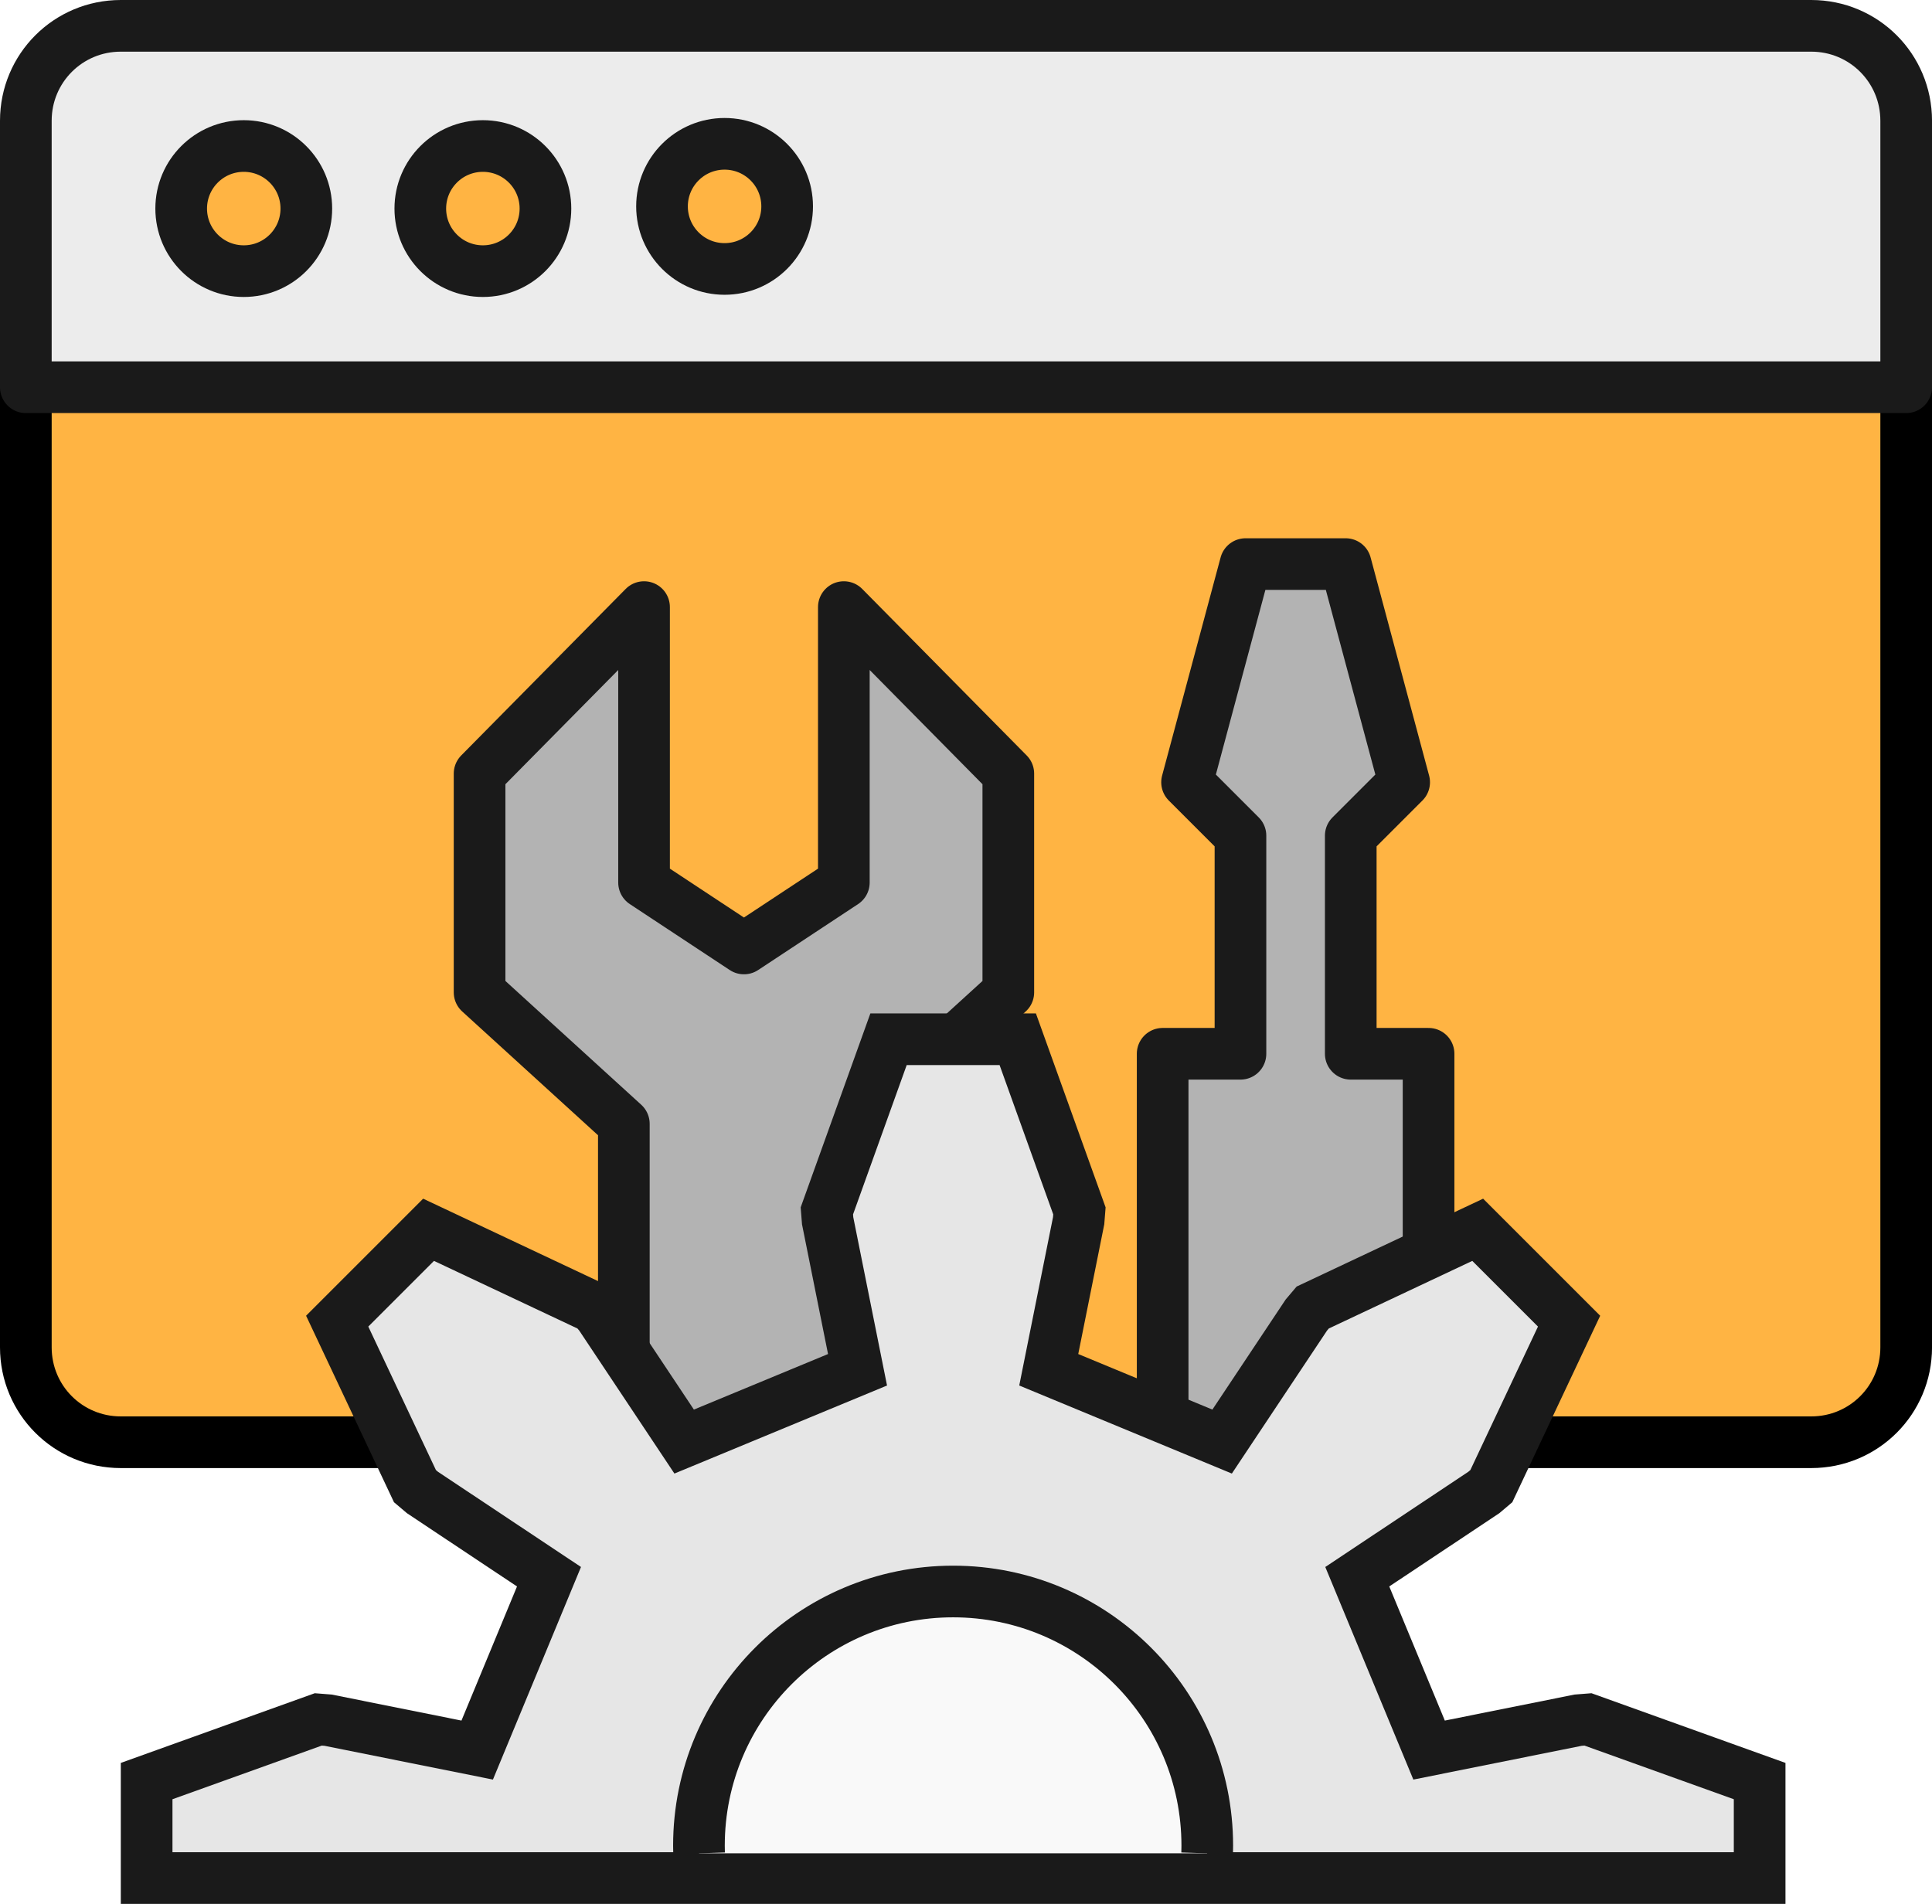
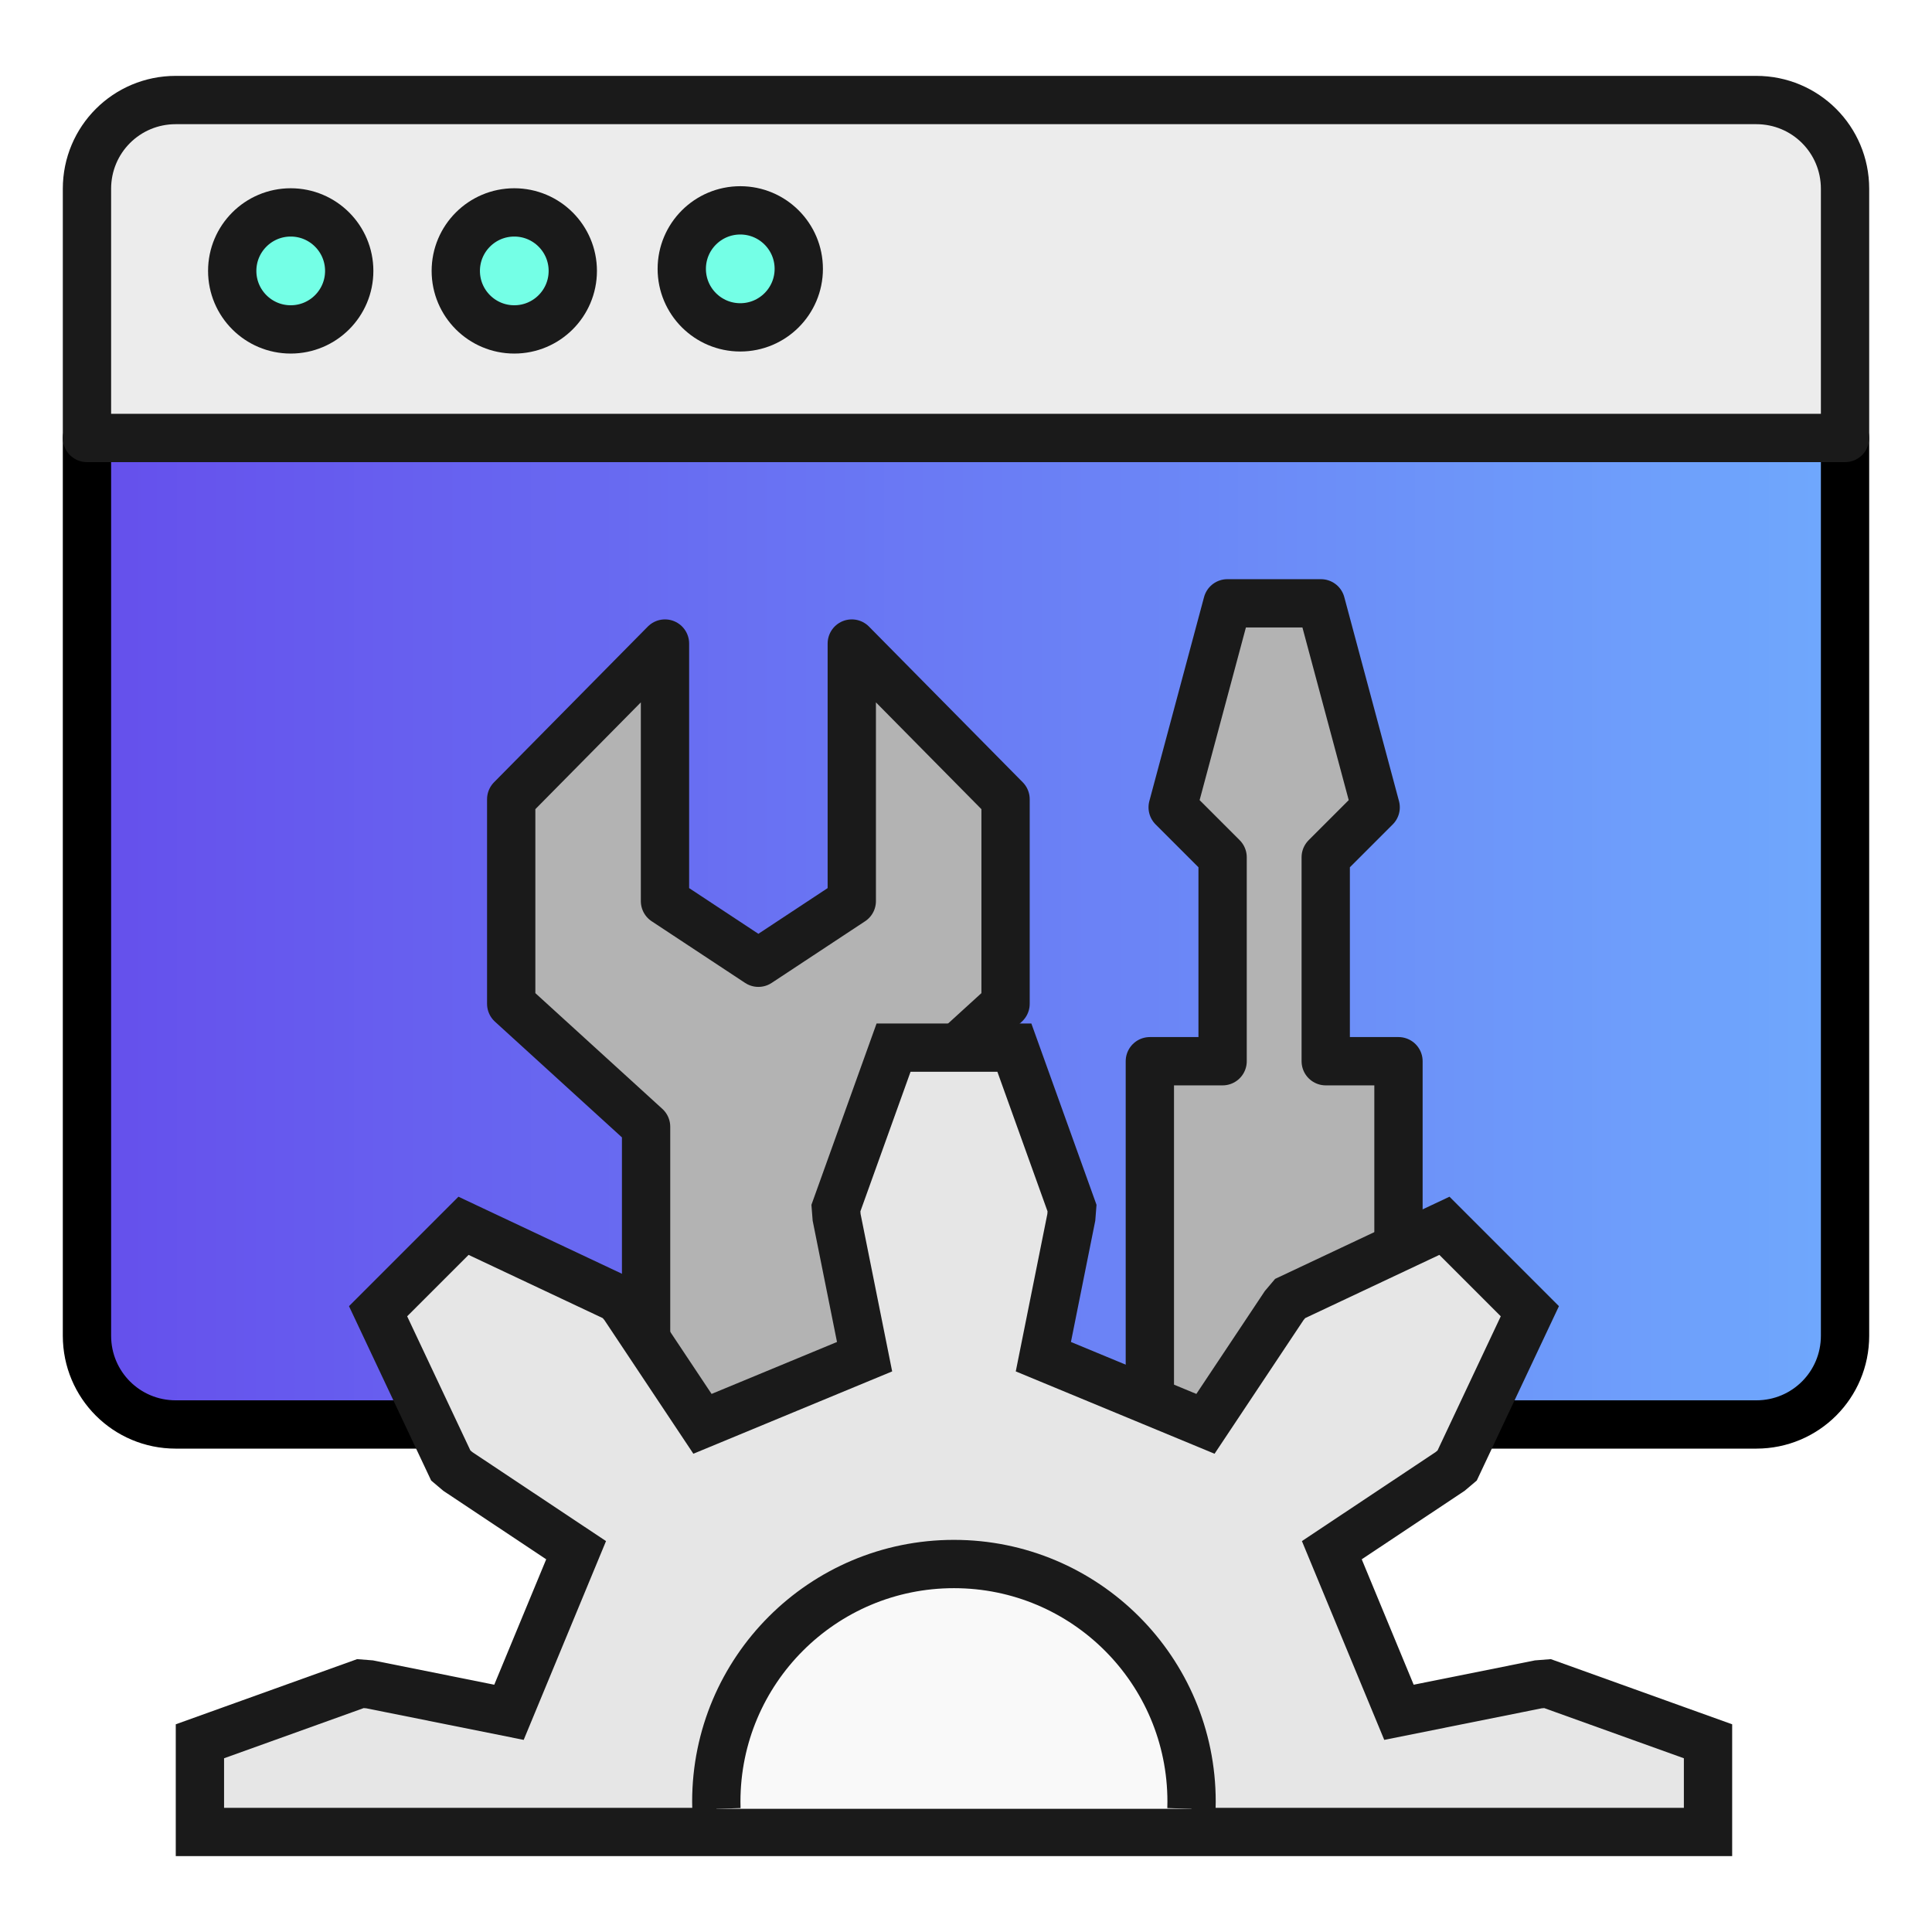
- <svg xmlns="http://www.w3.org/2000/svg" width="29.919mm" height="29.487mm" viewBox="0 0 29.919 29.487" version="1.1" id="svg2087">
-   <defs id="defs2081" />
-   <g id="layer1" transform="translate(-37.07516,-97.73867)">
-     <path style="opacity:1;fill:#ffb443;fill-opacity:1;stroke:#000000;stroke-width:3.024;stroke-linecap:round;stroke-linejoin:round;stroke-miterlimit:4;stroke-dasharray:none;stroke-dashoffset:0;stroke-opacity:1" d="M 111.569 22.667 L 111.569 78.867 C 111.569 81.945 109.091 84.422 106.013 84.422 L 7.068 84.422 C 3.99 84.422 1.512 81.945 1.512 78.867 L 1.512 22.667 " id="rect924" transform="matrix(0.2645833,0,0,0.2645833,37.07516,97.73867)" />
-     <path style="opacity:1;fill:#ececec;fill-opacity:1;stroke:#1a1a1a;stroke-width:3.024;stroke-linecap:round;stroke-linejoin:round;stroke-miterlimit:4;stroke-dasharray:none;stroke-dashoffset:0;stroke-opacity:1" d="M 1.512,22.667 V 7.068 c 0,-3.078 2.478,-5.556 5.556,-5.556 v 0 H 106.013 c 3.078,0 5.556,2.478 5.556,5.556 V 22.667 Z" id="path2697" transform="matrix(0.2645833,0,0,0.2645833,37.07516,97.73867)" />
-     <circle style="opacity:1;fill:#ffb443;fill-opacity:1;stroke:#1a1a1a;stroke-width:0.8;stroke-linecap:round;stroke-linejoin:round;stroke-miterlimit:4;stroke-dasharray:none;stroke-dashoffset:0;stroke-opacity:1" id="path928" cx="40.85" cy="100.969" r="0.969" />
-     <circle style="opacity:1;fill:#ffb443;fill-opacity:1;stroke:#1a1a1a;stroke-width:0.8;stroke-linecap:round;stroke-linejoin:round;stroke-miterlimit:4;stroke-dasharray:none;stroke-dashoffset:0;stroke-opacity:1" id="path928-7" cx="44.553" cy="100.969" r="0.969" />
-     <circle style="opacity:1;fill:#ffb443;fill-opacity:1;stroke:#1a1a1a;stroke-width:0.8;stroke-linecap:round;stroke-linejoin:round;stroke-miterlimit:4;stroke-dasharray:none;stroke-dashoffset:0;stroke-opacity:1" id="path928-7-5" cx="48.296" cy="100.935" r="0.969" />
-     <path style="fill:#b3b3b3;fill-opacity:1;stroke:#1a1a1a;stroke-width:0.8;stroke-linecap:round;stroke-linejoin:round;stroke-miterlimit:4;stroke-dasharray:none;stroke-opacity:1" d="m 50.456,120.32 v -5.176 l 2.234,-2.036 v -3.388 l -2.547,-2.579 v 4.266 l -1.547,1.021 v 0 l -1.547,-1.021 v -4.266 l -2.547,2.579 v 3.388 l 2.234,2.036 v 4.77" id="path966-5" />
-     <path style="fill:#b3b3b3;fill-opacity:1;stroke:#1a1a1a;stroke-width:0.8;stroke-linecap:round;stroke-linejoin:round;stroke-miterlimit:4;stroke-dasharray:none;stroke-opacity:1" d="m 59.198,119.875 v -5.816 h -1.205 v -3.378 l 0.827,-0.827 -0.906,-3.379 h -0.725 -0.1 -0.725 l -0.906,3.379 0.827,0.827 v 3.378 h -1.205 v 5.552" id="path998-6" />
-     <path style="fill:#e6e6e6;stroke:#1a1a1a;stroke-width:0.8;stroke-miterlimit:4;stroke-dasharray:none" d="m 39.346,126.825 v -1.502 l 2.658,-0.955 0.153,0.012 2.308,0.463 1.112,-2.685 -1.959,-1.304 -0.117,-0.099 -1.204,-2.555 1.415,-1.415 2.555,1.204 0.099,0.117 1.304,1.959 2.685,-1.112 -0.463,-2.308 -0.012,-0.153 0.955,-2.658 h 2.001 l 0.955,2.658 -0.012,0.153 -0.463,2.308 2.685,1.112 1.304,-1.959 0.099,-0.117 2.555,-1.204 1.415,1.415 -1.204,2.555 -0.117,0.099 -1.959,1.304 1.112,2.685 v 0 l 2.308,-0.463 0.153,-0.012 2.658,0.955 v 1.502 z" id="path2059" />
-     <path style="fill:#f9f9f9;stroke:#1a1a1a;stroke-width:0.8;stroke-miterlimit:4;stroke-dasharray:none" d="m 47.901,126.442 a 3.936,3.936 0 0 1 -0.002,-0.119 3.936,3.936 0 0 1 3.936,-3.936 3.936,3.936 0 0 1 3.936,3.936 v 0 a 3.936,3.936 0 0 1 -0.002,0.119" id="path2062" />
+ <svg xmlns="http://www.w3.org/2000/svg" xmlns:xlink="http://www.w3.org/1999/xlink" width="32mm" height="32mm" viewBox="0 0 32 32" version="1.1" id="svg4452">
+   <defs id="defs4446">
+     <linearGradient id="linearGradient1408">
+       <stop id="stop1404" offset="0" style="stop-color:#654fec;stop-opacity:1" />
+       <stop id="stop1406" offset="1" style="stop-color:#6fa9fd;stop-opacity:1" />
+     </linearGradient>
+     <marker style="overflow:visible" id="marker7818" refX="0" refY="0" orient="auto">
+       <path transform="scale(0.4)" style="fill:#000000;fill-opacity:1;fill-rule:evenodd;stroke:#000000;stroke-width:1pt;stroke-opacity:1" d="M 5.77,0 -2.88,5 V -5 Z" id="path7816" />
+     </marker>
+     <linearGradient xlink:href="#linearGradient1408" id="linearGradient1093" x1="1.613" y1="50.467" x2="112.327" y2="50.467" gradientUnits="userSpaceOnUse" />
+   </defs>
+   <g id="layer1" transform="translate(-105.7083,-231.1071)">
+     <g transform="translate(69.6735,134.6252)" id="layer1-9">
+       <path transform="matrix(0.2645833,0,0,0.2645833,37.07516,97.73867)" id="rect924" d="M 111.569,22.667 V 78.867 c 0,3.078 -2.478,5.556 -5.556,5.556 H 7.068 c -3.078,0 -5.556,-2.478 -5.556,-5.556 V 22.667" style="opacity:1;fill:url(#linearGradient1093);fill-opacity:1;stroke:#000000;stroke-width:3.024;stroke-linecap:round;stroke-linejoin:round;stroke-miterlimit:4;stroke-dasharray:none;stroke-dashoffset:0;stroke-opacity:1" />
+       <path transform="matrix(0.2645833,0,0,0.2645833,37.07516,97.73867)" id="path2697" d="M 1.512,22.667 V 7.068 c 0,-3.078 2.478,-5.556 5.556,-5.556 v 0 H 106.013 c 3.078,0 5.556,2.478 5.556,5.556 V 22.667 Z" style="opacity:1;fill:#ececec;fill-opacity:1;stroke:#1a1a1a;stroke-width:3.024;stroke-linecap:round;stroke-linejoin:round;stroke-miterlimit:4;stroke-dasharray:none;stroke-dashoffset:0;stroke-opacity:1" />
+       <circle r="0.969" cy="100.969" cx="40.85" id="path928" style="opacity:1;fill:#74ffe6;fill-opacity:1;stroke:#1a1a1a;stroke-width:0.8;stroke-linecap:round;stroke-linejoin:round;stroke-miterlimit:4;stroke-dasharray:none;stroke-dashoffset:0;stroke-opacity:1" />
+       <circle r="0.969" cy="100.969" cx="44.553" id="path928-7" style="opacity:1;fill:#74ffe6;fill-opacity:1;stroke:#1a1a1a;stroke-width:0.8;stroke-linecap:round;stroke-linejoin:round;stroke-miterlimit:4;stroke-dasharray:none;stroke-dashoffset:0;stroke-opacity:1" />
+       <circle r="0.969" cy="100.935" cx="48.296" id="path928-7-5" style="opacity:1;fill:#74ffe6;fill-opacity:1;stroke:#1a1a1a;stroke-width:0.8;stroke-linecap:round;stroke-linejoin:round;stroke-miterlimit:4;stroke-dasharray:none;stroke-dashoffset:0;stroke-opacity:1" />
+       <path id="path966-5" d="m 50.456,120.32 v -5.176 l 2.234,-2.036 v -3.388 l -2.547,-2.579 v 4.266 l -1.547,1.021 v 0 l -1.547,-1.021 v -4.266 l -2.547,2.579 v 3.388 l 2.234,2.036 v 4.77" style="fill:#b3b3b3;fill-opacity:1;stroke:#1a1a1a;stroke-width:0.8;stroke-linecap:round;stroke-linejoin:round;stroke-miterlimit:4;stroke-dasharray:none;stroke-opacity:1" />
+       <path id="path998-6" d="m 59.198,119.875 v -5.816 h -1.205 v -3.378 l 0.827,-0.827 -0.906,-3.379 h -0.725 -0.1 -0.725 l -0.906,3.379 0.827,0.827 v 3.378 h -1.205 v 5.552" style="fill:#b3b3b3;fill-opacity:1;stroke:#1a1a1a;stroke-width:0.8;stroke-linecap:round;stroke-linejoin:round;stroke-miterlimit:4;stroke-dasharray:none;stroke-opacity:1" />
+       <path id="path2059" d="m 39.346,126.825 v -1.502 l 2.658,-0.955 0.153,0.012 2.308,0.463 1.112,-2.685 -1.959,-1.304 -0.117,-0.099 -1.204,-2.555 1.415,-1.415 2.555,1.204 0.099,0.117 1.304,1.959 2.685,-1.112 -0.463,-2.308 -0.012,-0.153 0.955,-2.658 h 2.001 l 0.955,2.658 -0.012,0.153 -0.463,2.308 2.685,1.112 1.304,-1.959 0.099,-0.117 2.555,-1.204 1.415,1.415 -1.204,2.555 -0.117,0.099 -1.959,1.304 1.112,2.685 v 0 l 2.308,-0.463 0.153,-0.012 2.658,0.955 v 1.502 z" style="fill:#e6e6e6;stroke:#1a1a1a;stroke-width:0.8;stroke-miterlimit:4;stroke-dasharray:none" />
+       <path id="path2062" d="m 47.901,126.442 a 3.936,3.936 0 0 1 -0.002,-0.119 3.936,3.936 0 0 1 3.936,-3.936 3.936,3.936 0 0 1 3.936,3.936 v 0 a 3.936,3.936 0 0 1 -0.002,0.119" style="fill:#f9f9f9;stroke:#1a1a1a;stroke-width:0.8;stroke-miterlimit:4;stroke-dasharray:none" />
+     </g>
+     <rect style="opacity:1;fill:none;fill-opacity:1;stroke:none;stroke-width:0.851;stroke-linecap:round;stroke-linejoin:round;stroke-miterlimit:4;stroke-dasharray:none;stroke-dashoffset:3.628;stroke-opacity:1" id="rect1497" width="32" height="32" x="105.708" y="231.107" />
  </g>
</svg>
